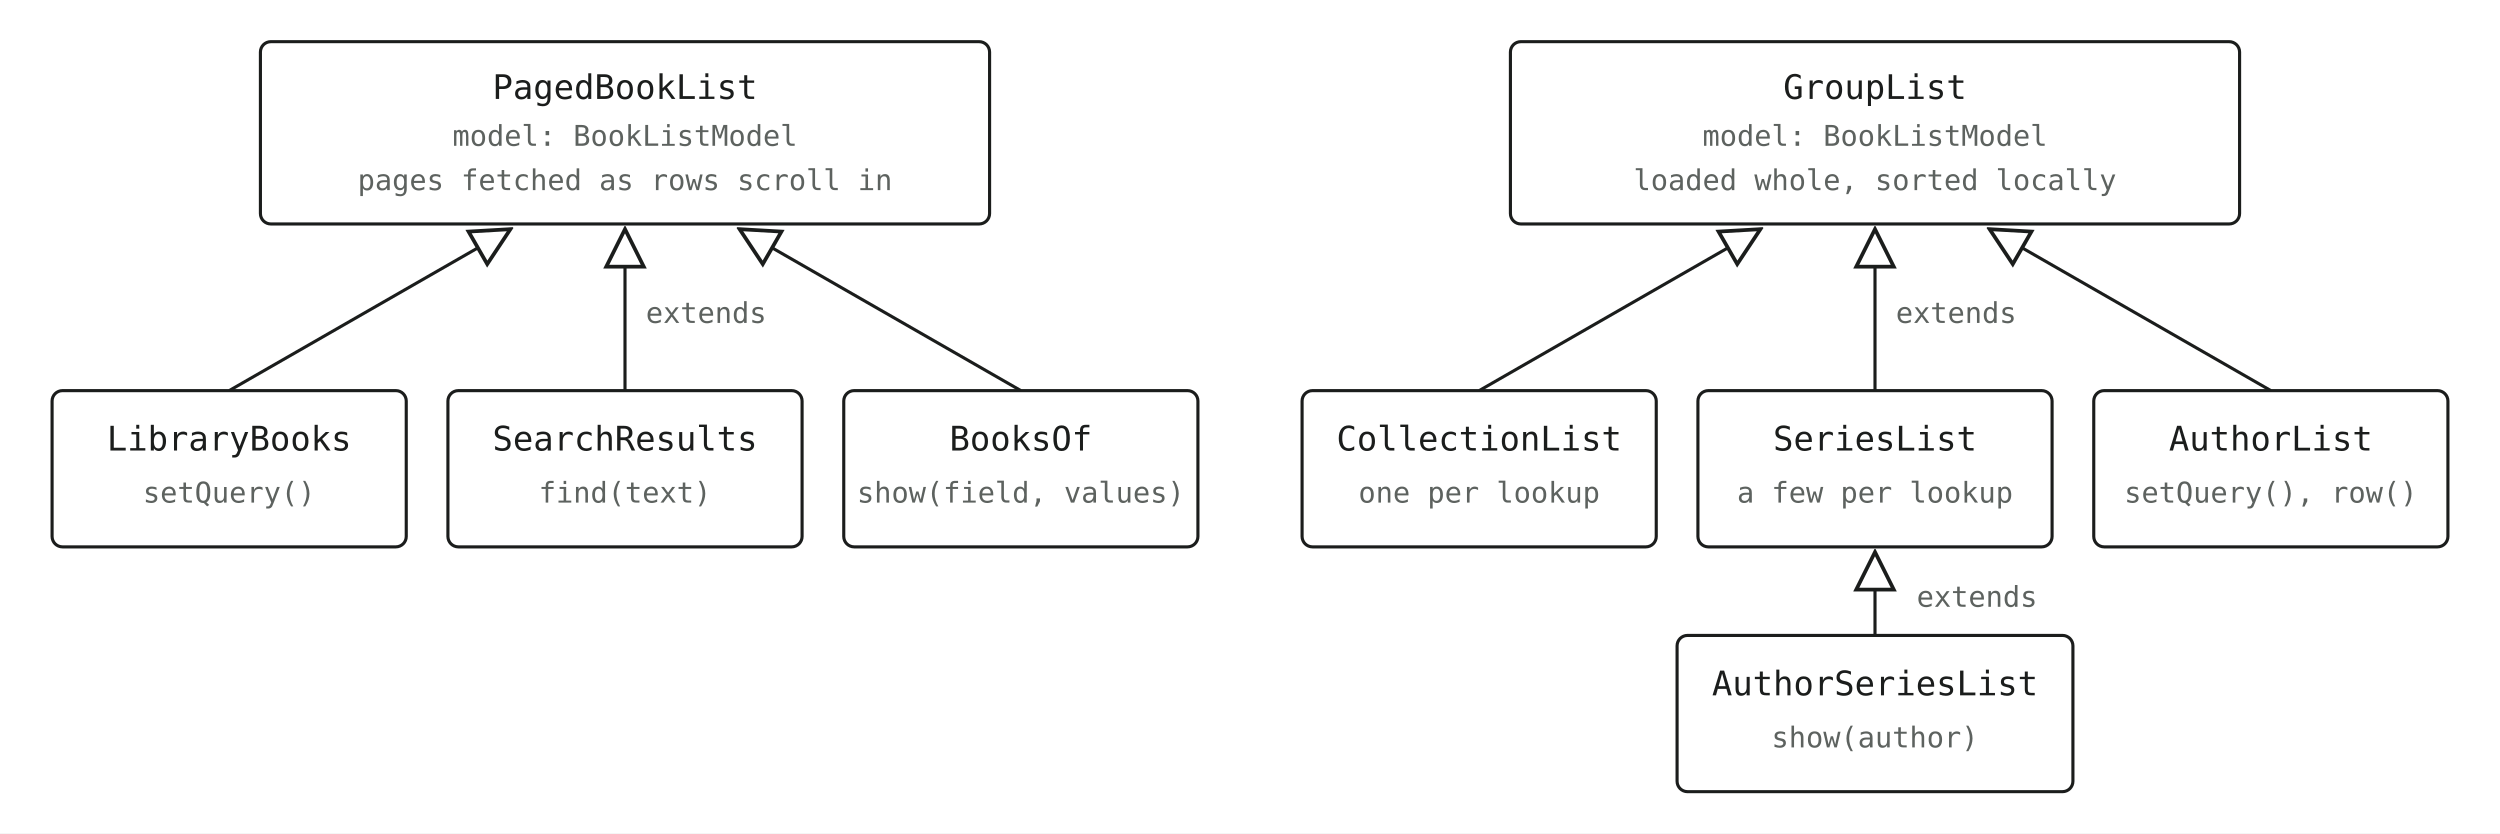
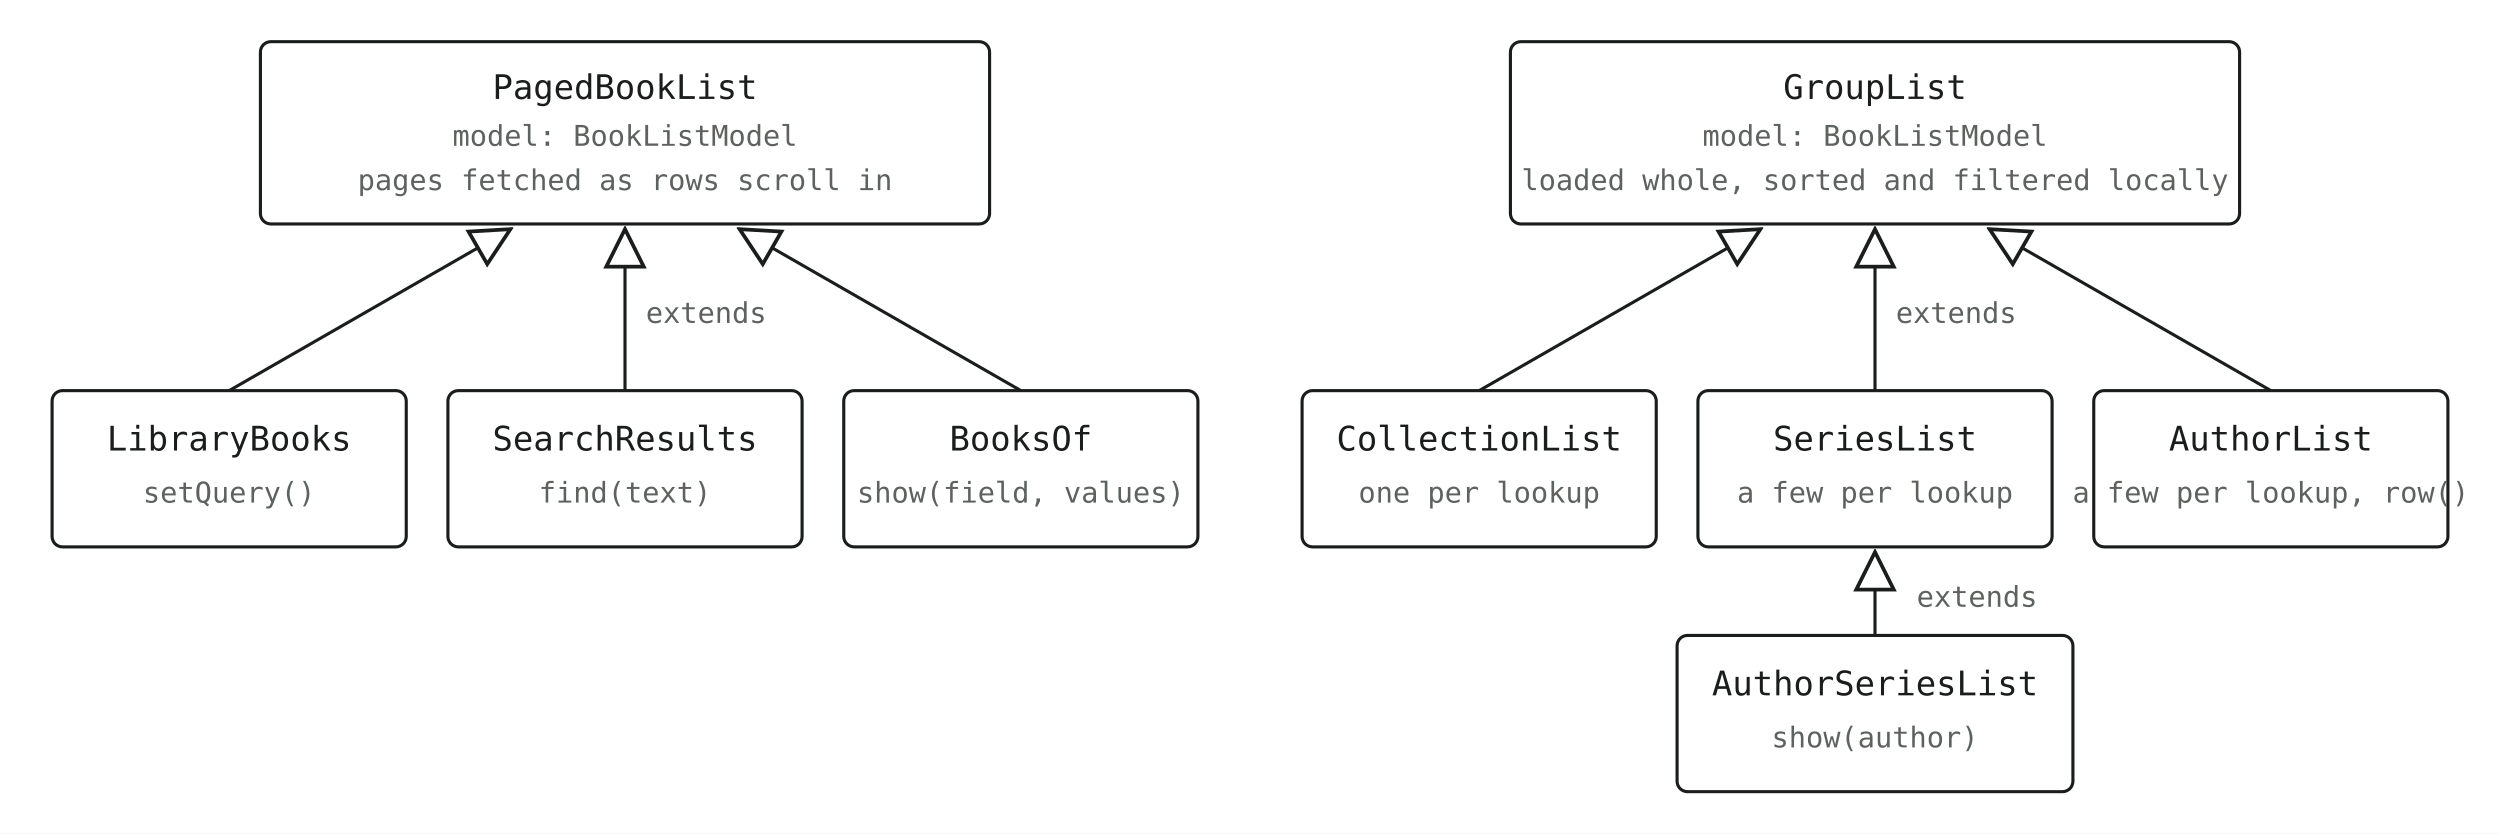
<svg xmlns="http://www.w3.org/2000/svg" width="960" height="320" viewBox="0 0 960 320" role="img" aria-label="LibraryBooks, SearchResults and BooksOf extend PagedBookList. CollectionList, SeriesList and AuthorList extend GroupList, and AuthorSeriesList extends SeriesList. Both bases own a BookListModel; subclasses override how rows are fetched and filled.">
  <style>
    svg { font-family: "IBM Plex Mono", ui-monospace, "DejaVu Sans Mono", Menlo, Consolas, monospace; }
    text { font-size: 12px; }
    .name { font-size: 13px; font-weight: 500; }
    .muted { font-size: 11px; }
    .box, .hollow, .line { stroke-width: 1.2; }
    .line { fill: none; }
    svg { color: #1b1d1c; }
    .bg { fill: #ffffff; }
    text { fill: #1b1d1c; }
    .muted { fill: #5d625f; }
    .box { fill: #ffffff; stroke: #1b1d1c; }
    .line { stroke: #1b1d1c; }
    .hollow { fill: #ffffff; stroke: #1b1d1c; }
    @media (prefers-color-scheme: dark) {
      svg { color: #e6e8e5; }
      .bg { fill: #1f2221; }
      text { fill: #e6e8e5; }
      .muted { fill: #a3a9a5; }
      .box { fill: #1f2221; stroke: #e6e8e5; }
      .line { stroke: #e6e8e5; }
      .hollow { fill: #1f2221; stroke: #e6e8e5; }
    }
  </style>
  <rect class="bg" width="960" height="320" />
  <defs>
    <marker id="l-extends" markerWidth="14" markerHeight="14" refX="13" refY="7" orient="auto">
      <path class="hollow" d="M1,1 L13,7 L1,13 z" />
    </marker>
  </defs>
  <rect class="box" x="100" y="16" width="280" height="70" rx="4" />
  <text class="name" x="240" y="38" text-anchor="middle">PagedBookList</text>
  <text class="muted" x="240" y="56" text-anchor="middle">model: BookListModel</text>
  <text class="muted" x="240" y="73" text-anchor="middle">pages fetched as rows scroll in</text>
  <line class="line" x1="88" y1="150" x2="196" y2="88" marker-end="url(#l-extends)" />
  <line class="line" x1="240" y1="150" x2="240" y2="88" marker-end="url(#l-extends)" />
  <line class="line" x1="392" y1="150" x2="284" y2="88" marker-end="url(#l-extends)" />
  <text class="muted" x="248" y="124">extends</text>
  <rect class="box" x="20" y="150" width="136" height="60" rx="4" />
  <text class="name" x="88" y="173" text-anchor="middle">LibraryBooks</text>
  <text class="muted" x="88" y="193" text-anchor="middle">setQuery()</text>
  <rect class="box" x="172" y="150" width="136" height="60" rx="4" />
  <text class="name" x="240" y="173" text-anchor="middle">SearchResults</text>
  <text class="muted" x="240" y="193" text-anchor="middle">find(text)</text>
  <rect class="box" x="324" y="150" width="136" height="60" rx="4" />
  <text class="name" x="392" y="173" text-anchor="middle">BooksOf</text>
  <text class="muted" x="392" y="193" text-anchor="middle">show(field, values)</text>
  <rect class="box" x="580" y="16" width="280" height="70" rx="4" />
  <text class="name" x="720" y="38" text-anchor="middle">GroupList</text>
  <text class="muted" x="720" y="56" text-anchor="middle">model: BookListModel</text>
-   <text class="muted" x="720" y="73" text-anchor="middle">loaded whole, sorted locally</text>
+   <text class="muted" x="720" y="73" text-anchor="middle">loaded whole, sorted and filtered locally</text>
  <line class="line" x1="568" y1="150" x2="676" y2="88" marker-end="url(#l-extends)" />
  <line class="line" x1="720" y1="150" x2="720" y2="88" marker-end="url(#l-extends)" />
  <line class="line" x1="872" y1="150" x2="764" y2="88" marker-end="url(#l-extends)" />
  <text class="muted" x="728" y="124">extends</text>
  <rect class="box" x="500" y="150" width="136" height="60" rx="4" />
  <text class="name" x="568" y="173" text-anchor="middle">CollectionList</text>
  <text class="muted" x="568" y="193" text-anchor="middle">one per lookup</text>
  <rect class="box" x="652" y="150" width="136" height="60" rx="4" />
  <text class="name" x="720" y="173" text-anchor="middle">SeriesList</text>
  <text class="muted" x="720" y="193" text-anchor="middle">a few per lookup</text>
  <rect class="box" x="804" y="150" width="136" height="60" rx="4" />
  <text class="name" x="872" y="173" text-anchor="middle">AuthorList</text>
-   <text class="muted" x="872" y="193" text-anchor="middle">setQuery(), row()</text>
+   <text class="muted" x="872" y="193" text-anchor="middle">a few per lookup, row()</text>
  <line class="line" x1="720" y1="244" x2="720" y2="212" marker-end="url(#l-extends)" />
  <text class="muted" x="736" y="233">extends</text>
  <rect class="box" x="644" y="244" width="152" height="60" rx="4" />
  <text class="name" x="720" y="267" text-anchor="middle">AuthorSeriesList</text>
  <text class="muted" x="720" y="287" text-anchor="middle">show(author)</text>
</svg>
